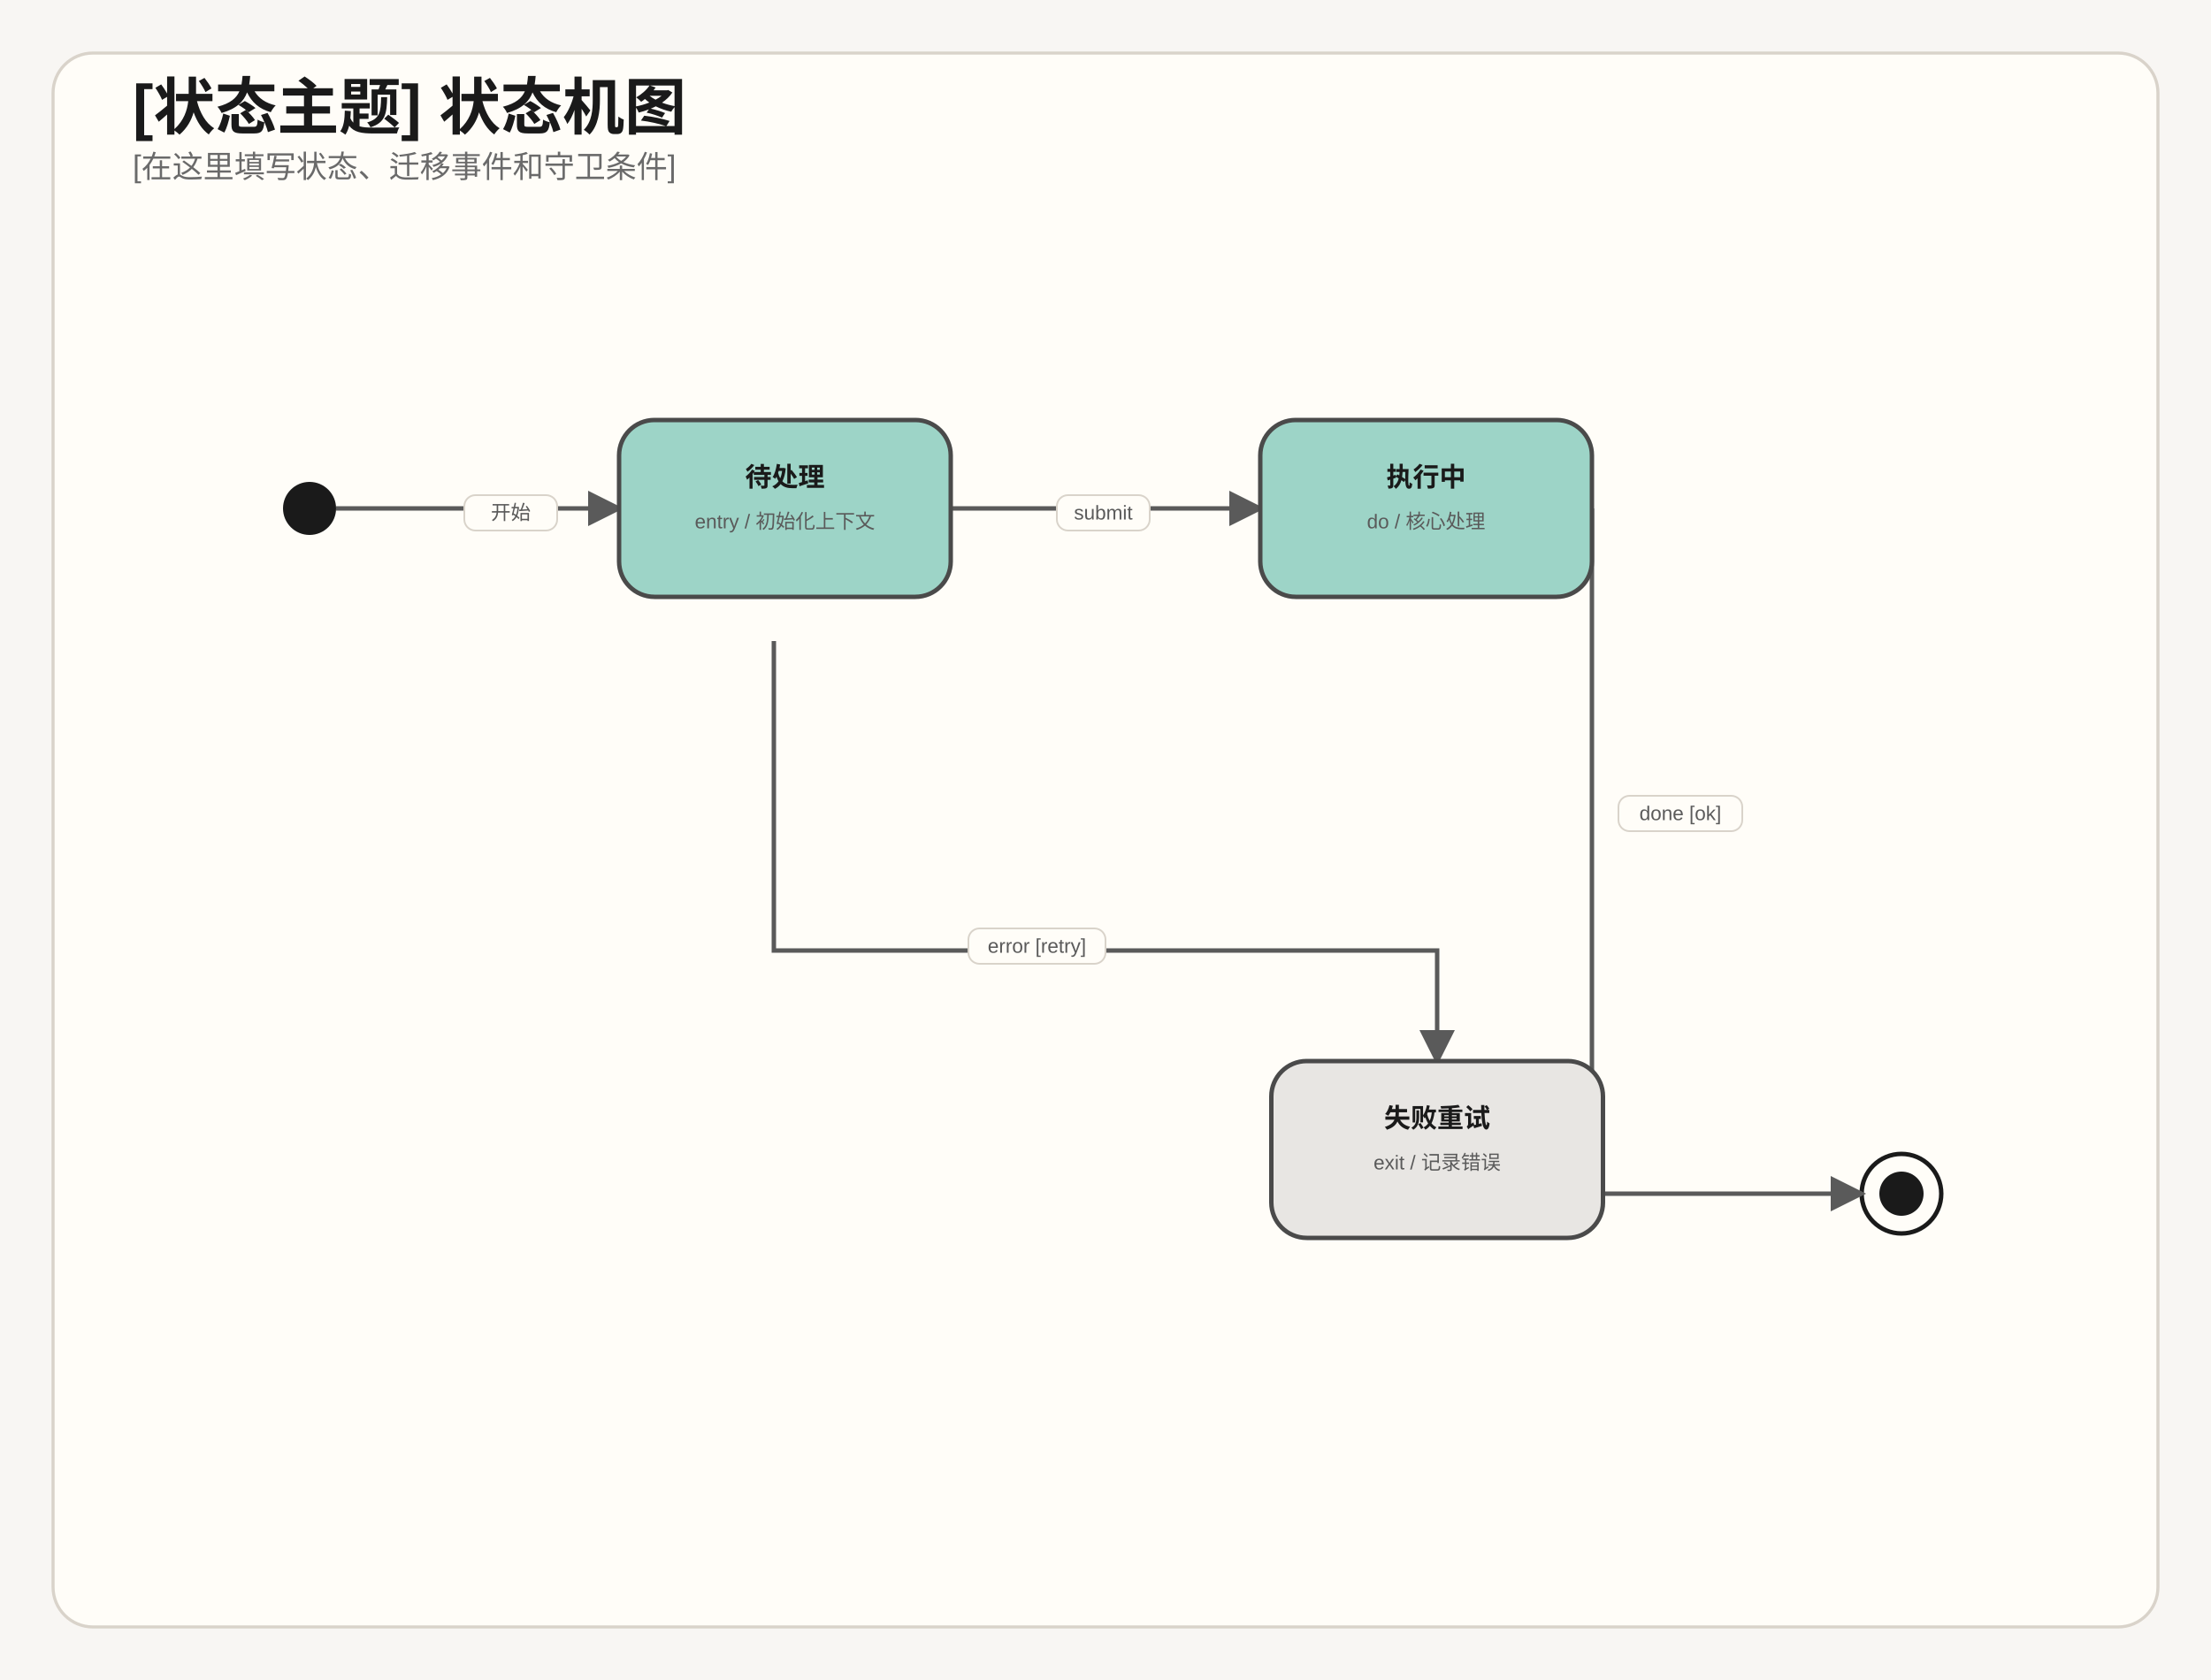
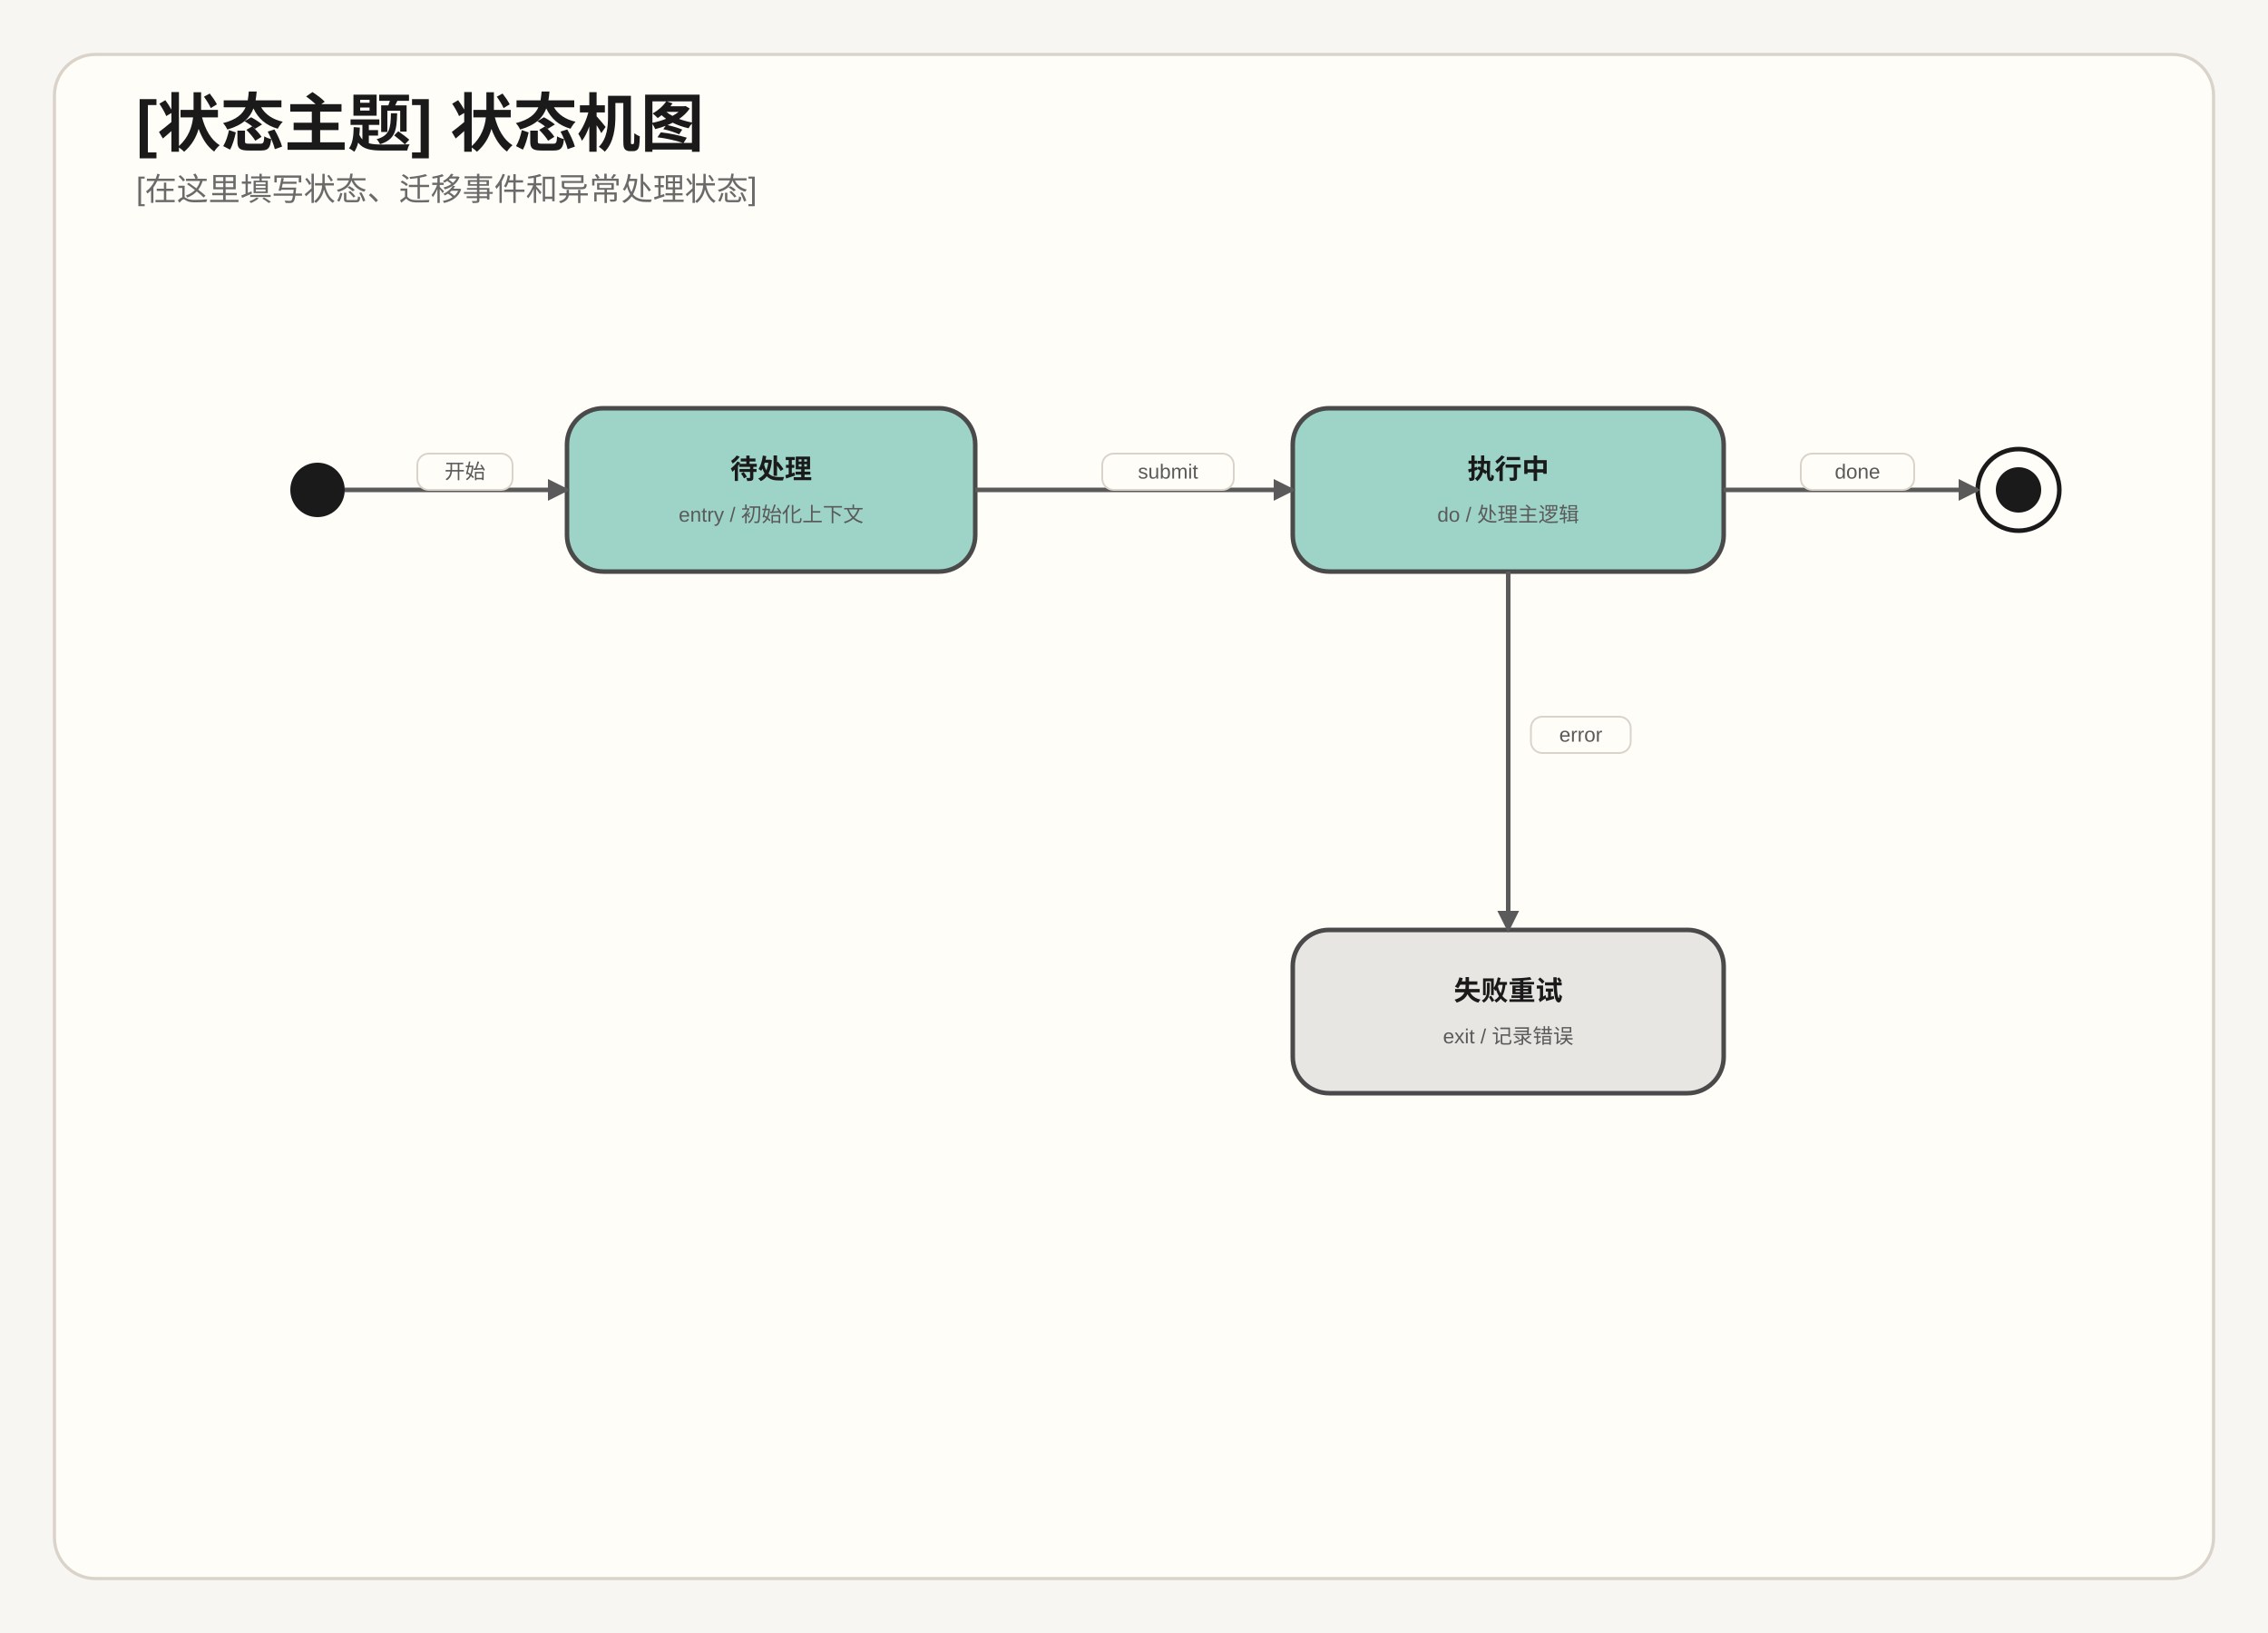
- <svg xmlns="http://www.w3.org/2000/svg" viewBox="0 0 1000 760" width="1000" height="760">
+ <svg xmlns="http://www.w3.org/2000/svg" viewBox="0 0 1000 720" width="1000" height="720" role="img" aria-labelledby="diagram-title diagram-desc">
  <defs>
-     <marker id="arrow" markerWidth="8" markerHeight="8" refX="7" refY="4" orient="auto">
-       <polygon points="0 0, 8 4, 0 8" fill="#5a5a5a" />
+     <marker id="arrow" markerWidth="4.8" markerHeight="4.8" refX="4.2" refY="2.4" orient="auto">
+       <polygon points="0 0, 4.8 2.4, 0 4.8" fill="#5a5a5a" />
    </marker>
  </defs>
  <style>
    text { font-family: -apple-system, BlinkMacSystemFont, "Segoe UI", Arial, "PingFang SC", "Microsoft YaHei", sans-serif; }
    .title { font-size: 28px; font-weight: 700; fill: #1a1a1a; }
    .subtitle { font-size: 14px; fill: #6a6a6a; }
    .state { fill: #9dd4c7; stroke: #4a4a4a; stroke-width: 2; }
    .passive { fill: #e8e6e3; stroke: #4a4a4a; stroke-width: 2; }
    .edge { fill: none; stroke: #5a5a5a; stroke-width: 2; marker-end: url(#arrow); }
    .chip { fill: #fffdf8; stroke: #d9d3ca; stroke-width: 0.8; }
    .label { font-size: 9px; fill: #5a5a5a; }
    .node-title { font-size: 12px; font-weight: 700; fill: #1a1a1a; }
    .node-sub { font-size: 9px; fill: #5a5a5a; }
  </style>
-   <rect width="1000" height="760" fill="#f8f6f3" />
-   <rect x="24" y="24" width="952" height="712" rx="18" fill="#fffdf8" stroke="#d9d3ca" stroke-width="1.4" />
-   <text x="60" y="58" class="title">[状态主题] 状态机图</text>
-   <text x="60" y="80" class="subtitle">[在这里填写状态、迁移事件和守卫条件]</text>
-   <circle cx="140" cy="230" r="12" fill="#1a1a1a" />
-   <circle cx="860" cy="540" r="18" fill="#fffdf8" stroke="#1a1a1a" stroke-width="2" />
-   <circle cx="860" cy="540" r="10" fill="#1a1a1a" />
-   <path d="M 152 230 H 280" class="edge" />
-   <path d="M 430 230 H 570" class="edge" />
-   <path d="M 720 230 V 540 H 842" class="edge" />
-   <path d="M 350 290 V 430 H 650 V 480" class="edge" />
-   <rect x="280" y="190" width="150" height="80" rx="16" class="state" />
-   <text x="355" y="220" class="node-title" text-anchor="middle">待处理</text>
-   <text x="355" y="239" class="node-sub" text-anchor="middle">entry / 初始化上下文</text>
-   <rect x="570" y="190" width="150" height="80" rx="16" class="state" />
-   <text x="645" y="220" class="node-title" text-anchor="middle">执行中</text>
-   <text x="645" y="239" class="node-sub" text-anchor="middle">do / 核心处理</text>
-   <rect x="575" y="480" width="150" height="80" rx="16" class="passive" />
-   <text x="650" y="510" class="node-title" text-anchor="middle">失败重试</text>
-   <text x="650" y="529" class="node-sub" text-anchor="middle">exit / 记录错误</text>
-   <rect x="210" y="224" width="42" height="16" rx="5" class="chip" />
-   <text x="231" y="235" class="label" text-anchor="middle">开始</text>
-   <rect x="478" y="224" width="42" height="16" rx="5" class="chip" />
-   <text x="499" y="235" class="label" text-anchor="middle">submit</text>
-   <rect x="732" y="360" width="56" height="16" rx="5" class="chip" />
-   <text x="760" y="371" class="label" text-anchor="middle">done [ok]</text>
-   <rect x="438" y="420" width="62" height="16" rx="5" class="chip" />
-   <text x="469" y="431" class="label" text-anchor="middle">error [retry]</text>
+   <rect width="1000" height="720" fill="#f8f6f3" />
+   <rect x="24" y="24" width="952" height="672" rx="18" fill="#fffdf8" stroke="#d9d3ca" stroke-width="1.4" />
+   <text x="60" y="64" class="title">[状态主题] 状态机图</text>
+   <text x="60" y="88" class="subtitle">[在这里填写状态、迁移事件和异常处理状态]</text>
+   <circle cx="140" cy="216" r="12" fill="#1a1a1a" />
+   <circle cx="890" cy="216" r="18" fill="#fffdf8" stroke="#1a1a1a" stroke-width="2" />
+   <circle cx="890" cy="216" r="10" fill="#1a1a1a" />
+   <rect x="250" y="180" width="180" height="72" rx="16" class="state" />
+   <rect x="570" y="180" width="190" height="72" rx="16" class="state" />
+   <rect x="570" y="410" width="190" height="72" rx="16" class="passive" />
+   <text x="340" y="211" class="node-title" text-anchor="middle">待处理</text>
+   <text x="340" y="230" class="node-sub" text-anchor="middle">entry / 初始化上下文</text>
+   <text x="665" y="211" class="node-title" text-anchor="middle">执行中</text>
+   <text x="665" y="230" class="node-sub" text-anchor="middle">do / 处理主逻辑</text>
+   <text x="665" y="441" class="node-title" text-anchor="middle">失败重试</text>
+   <text x="665" y="460" class="node-sub" text-anchor="middle">exit / 记录错误</text>
+   <path d="M 152 216 H 250" class="edge" id="edge-init-pending" />
+   <path d="M 430 216 H 570" class="edge" id="edge-pending-running" />
+   <path d="M 760 216 H 872" class="edge" id="edge-running-done" />
+   <path d="M 665 252 V 410" class="edge" id="edge-running-retry" />
+   <rect x="184" y="200" width="42" height="16" rx="5" class="chip" data-edge-id="edge-init-pending" />
+   <text x="205" y="211" class="label" text-anchor="middle" data-edge-id="edge-init-pending">开始</text>
+   <rect x="486" y="200" width="58" height="16" rx="5" class="chip" data-edge-id="edge-pending-running" />
+   <text x="515" y="211" class="label" text-anchor="middle" data-edge-id="edge-pending-running">submit</text>
+   <rect x="794" y="200" width="50" height="16" rx="5" class="chip" data-edge-id="edge-running-done" />
+   <text x="819" y="211" class="label" text-anchor="middle" data-edge-id="edge-running-done">done</text>
+   <rect x="675" y="316" width="44" height="16" rx="5" class="chip" data-edge-id="edge-running-retry" />
+   <text x="697" y="327" class="label" text-anchor="middle" data-edge-id="edge-running-retry">error</text>
</svg>
